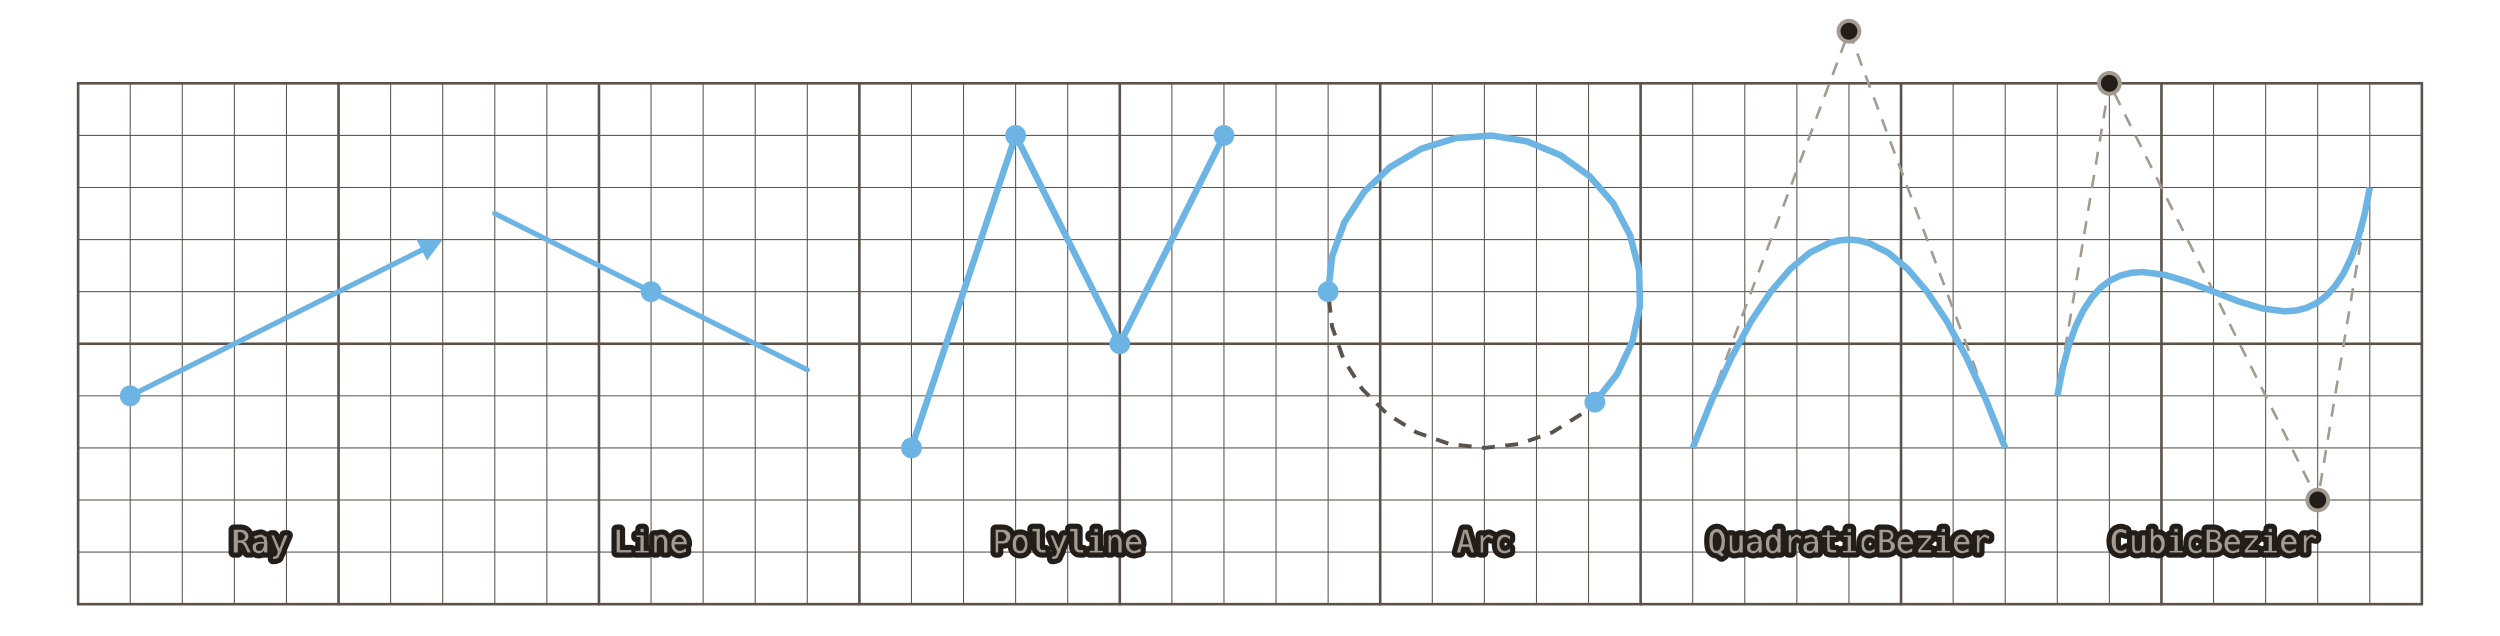
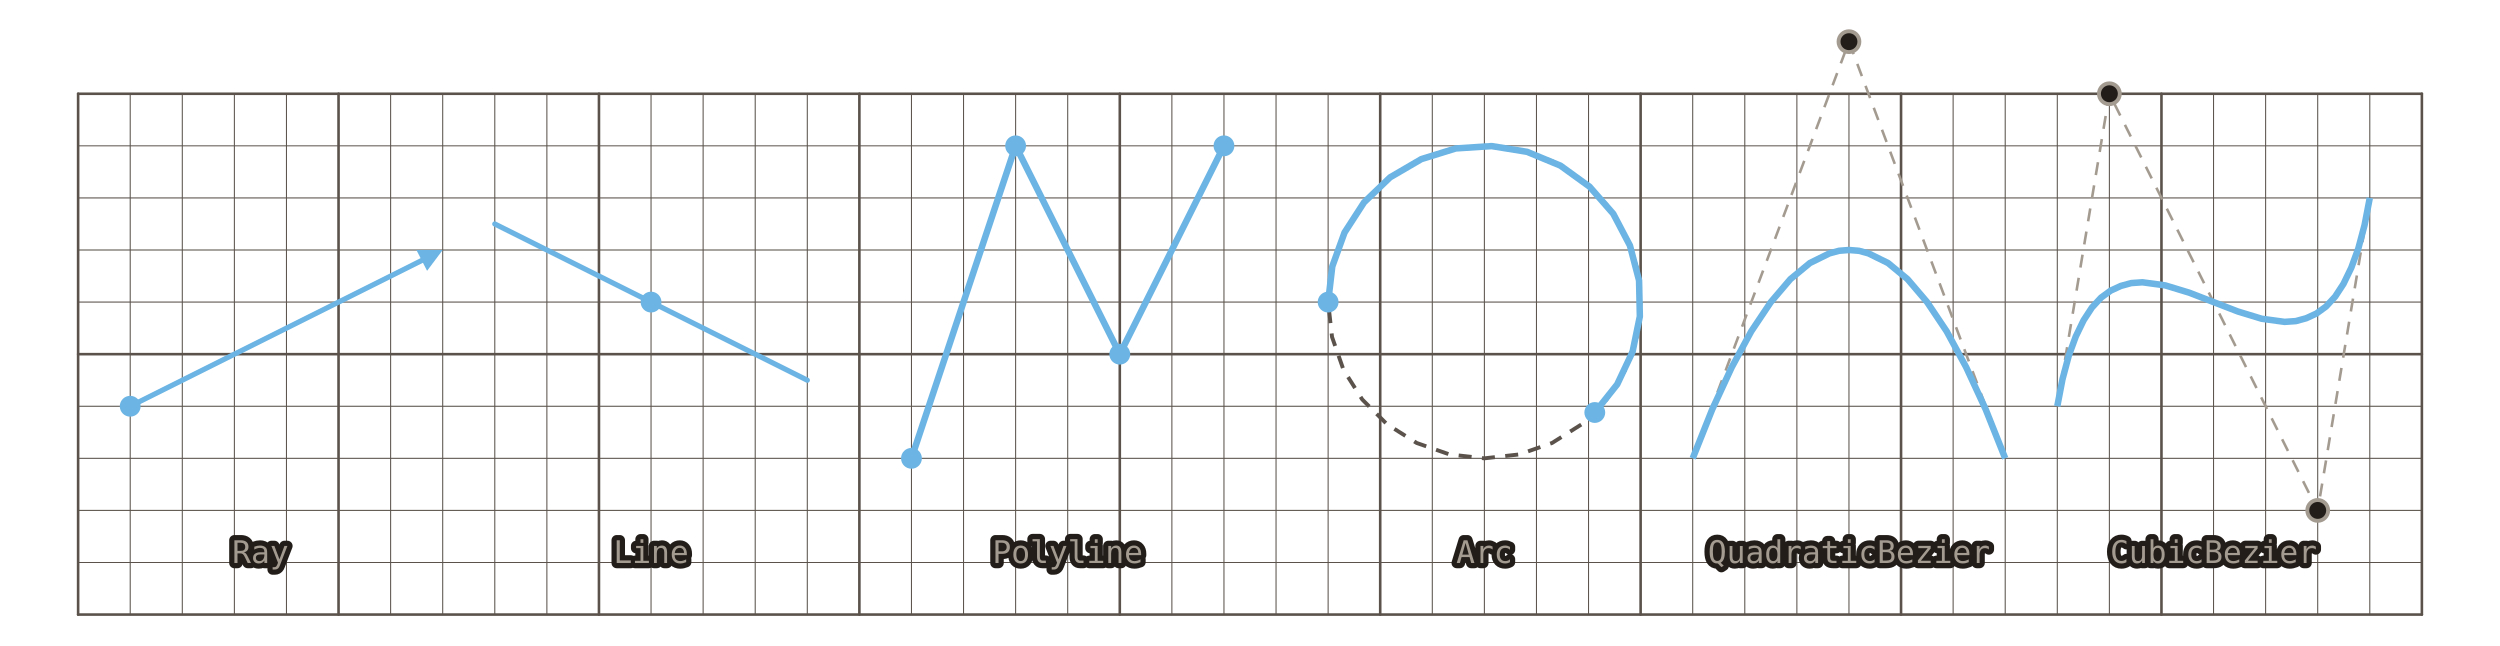
- <svg xmlns="http://www.w3.org/2000/svg" width="960" height="244" viewBox="0 0 960 244" role="img">
-   <g transform="translate(30.0 12.0) scale(20) translate(-0.000 1.000)">
-     <line x1="0.000" y1="0.000" x2="0.000" y2="10.000" stroke="#5a524b" stroke-width="0.050" stroke-linecap="round" />
-     <line x1="1.000" y1="0.000" x2="1.000" y2="10.000" stroke="#5a524b" stroke-width="0.020" stroke-linecap="round" />
-     <line x1="2.000" y1="0.000" x2="2.000" y2="10.000" stroke="#5a524b" stroke-width="0.020" stroke-linecap="round" />
-     <line x1="3.000" y1="0.000" x2="3.000" y2="10.000" stroke="#5a524b" stroke-width="0.020" stroke-linecap="round" />
-     <line x1="4.000" y1="0.000" x2="4.000" y2="10.000" stroke="#5a524b" stroke-width="0.020" stroke-linecap="round" />
-     <line x1="5.000" y1="0.000" x2="5.000" y2="10.000" stroke="#5a524b" stroke-width="0.050" stroke-linecap="round" />
-     <line x1="6.000" y1="0.000" x2="6.000" y2="10.000" stroke="#5a524b" stroke-width="0.020" stroke-linecap="round" />
-     <line x1="7.000" y1="0.000" x2="7.000" y2="10.000" stroke="#5a524b" stroke-width="0.020" stroke-linecap="round" />
-     <line x1="8.000" y1="0.000" x2="8.000" y2="10.000" stroke="#5a524b" stroke-width="0.020" stroke-linecap="round" />
-     <line x1="9.000" y1="0.000" x2="9.000" y2="10.000" stroke="#5a524b" stroke-width="0.020" stroke-linecap="round" />
-     <line x1="10.000" y1="0.000" x2="10.000" y2="10.000" stroke="#5a524b" stroke-width="0.050" stroke-linecap="round" />
-     <line x1="11.000" y1="0.000" x2="11.000" y2="10.000" stroke="#5a524b" stroke-width="0.020" stroke-linecap="round" />
-     <line x1="12.000" y1="0.000" x2="12.000" y2="10.000" stroke="#5a524b" stroke-width="0.020" stroke-linecap="round" />
-     <line x1="13.000" y1="0.000" x2="13.000" y2="10.000" stroke="#5a524b" stroke-width="0.020" stroke-linecap="round" />
-     <line x1="14.000" y1="0.000" x2="14.000" y2="10.000" stroke="#5a524b" stroke-width="0.020" stroke-linecap="round" />
-     <line x1="15.000" y1="0.000" x2="15.000" y2="10.000" stroke="#5a524b" stroke-width="0.050" stroke-linecap="round" />
-     <line x1="16.000" y1="0.000" x2="16.000" y2="10.000" stroke="#5a524b" stroke-width="0.020" stroke-linecap="round" />
-     <line x1="17.000" y1="0.000" x2="17.000" y2="10.000" stroke="#5a524b" stroke-width="0.020" stroke-linecap="round" />
-     <line x1="18.000" y1="0.000" x2="18.000" y2="10.000" stroke="#5a524b" stroke-width="0.020" stroke-linecap="round" />
-     <line x1="19.000" y1="0.000" x2="19.000" y2="10.000" stroke="#5a524b" stroke-width="0.020" stroke-linecap="round" />
-     <line x1="20.000" y1="0.000" x2="20.000" y2="10.000" stroke="#5a524b" stroke-width="0.050" stroke-linecap="round" />
-     <line x1="21.000" y1="0.000" x2="21.000" y2="10.000" stroke="#5a524b" stroke-width="0.020" stroke-linecap="round" />
-     <line x1="22.000" y1="0.000" x2="22.000" y2="10.000" stroke="#5a524b" stroke-width="0.020" stroke-linecap="round" />
-     <line x1="23.000" y1="0.000" x2="23.000" y2="10.000" stroke="#5a524b" stroke-width="0.020" stroke-linecap="round" />
-     <line x1="24.000" y1="0.000" x2="24.000" y2="10.000" stroke="#5a524b" stroke-width="0.020" stroke-linecap="round" />
-     <line x1="25.000" y1="0.000" x2="25.000" y2="10.000" stroke="#5a524b" stroke-width="0.050" stroke-linecap="round" />
-     <line x1="26.000" y1="0.000" x2="26.000" y2="10.000" stroke="#5a524b" stroke-width="0.020" stroke-linecap="round" />
-     <line x1="27.000" y1="0.000" x2="27.000" y2="10.000" stroke="#5a524b" stroke-width="0.020" stroke-linecap="round" />
-     <line x1="28.000" y1="0.000" x2="28.000" y2="10.000" stroke="#5a524b" stroke-width="0.020" stroke-linecap="round" />
-     <line x1="29.000" y1="0.000" x2="29.000" y2="10.000" stroke="#5a524b" stroke-width="0.020" stroke-linecap="round" />
-     <line x1="30.000" y1="0.000" x2="30.000" y2="10.000" stroke="#5a524b" stroke-width="0.050" stroke-linecap="round" />
-     <line x1="31.000" y1="0.000" x2="31.000" y2="10.000" stroke="#5a524b" stroke-width="0.020" stroke-linecap="round" />
-     <line x1="32.000" y1="0.000" x2="32.000" y2="10.000" stroke="#5a524b" stroke-width="0.020" stroke-linecap="round" />
-     <line x1="33.000" y1="0.000" x2="33.000" y2="10.000" stroke="#5a524b" stroke-width="0.020" stroke-linecap="round" />
-     <line x1="34.000" y1="0.000" x2="34.000" y2="10.000" stroke="#5a524b" stroke-width="0.020" stroke-linecap="round" />
-     <line x1="35.000" y1="0.000" x2="35.000" y2="10.000" stroke="#5a524b" stroke-width="0.050" stroke-linecap="round" />
-     <line x1="36.000" y1="0.000" x2="36.000" y2="10.000" stroke="#5a524b" stroke-width="0.020" stroke-linecap="round" />
-     <line x1="37.000" y1="0.000" x2="37.000" y2="10.000" stroke="#5a524b" stroke-width="0.020" stroke-linecap="round" />
-     <line x1="38.000" y1="0.000" x2="38.000" y2="10.000" stroke="#5a524b" stroke-width="0.020" stroke-linecap="round" />
-     <line x1="39.000" y1="0.000" x2="39.000" y2="10.000" stroke="#5a524b" stroke-width="0.020" stroke-linecap="round" />
-     <line x1="40.000" y1="0.000" x2="40.000" y2="10.000" stroke="#5a524b" stroke-width="0.050" stroke-linecap="round" />
-     <line x1="41.000" y1="0.000" x2="41.000" y2="10.000" stroke="#5a524b" stroke-width="0.020" stroke-linecap="round" />
-     <line x1="42.000" y1="0.000" x2="42.000" y2="10.000" stroke="#5a524b" stroke-width="0.020" stroke-linecap="round" />
-     <line x1="43.000" y1="0.000" x2="43.000" y2="10.000" stroke="#5a524b" stroke-width="0.020" stroke-linecap="round" />
-     <line x1="44.000" y1="0.000" x2="44.000" y2="10.000" stroke="#5a524b" stroke-width="0.020" stroke-linecap="round" />
-     <line x1="45.000" y1="0.000" x2="45.000" y2="10.000" stroke="#5a524b" stroke-width="0.050" stroke-linecap="round" />
-     <line x1="0.000" y1="0.000" x2="45.000" y2="0.000" stroke="#5a524b" stroke-width="0.050" stroke-linecap="round" />
-     <line x1="0.000" y1="1.000" x2="45.000" y2="1.000" stroke="#5a524b" stroke-width="0.020" stroke-linecap="round" />
-     <line x1="0.000" y1="2.000" x2="45.000" y2="2.000" stroke="#5a524b" stroke-width="0.020" stroke-linecap="round" />
-     <line x1="0.000" y1="3.000" x2="45.000" y2="3.000" stroke="#5a524b" stroke-width="0.020" stroke-linecap="round" />
-     <line x1="0.000" y1="4.000" x2="45.000" y2="4.000" stroke="#5a524b" stroke-width="0.020" stroke-linecap="round" />
-     <line x1="0.000" y1="5.000" x2="45.000" y2="5.000" stroke="#5a524b" stroke-width="0.050" stroke-linecap="round" />
-     <line x1="0.000" y1="6.000" x2="45.000" y2="6.000" stroke="#5a524b" stroke-width="0.020" stroke-linecap="round" />
-     <line x1="0.000" y1="7.000" x2="45.000" y2="7.000" stroke="#5a524b" stroke-width="0.020" stroke-linecap="round" />
-     <line x1="0.000" y1="8.000" x2="45.000" y2="8.000" stroke="#5a524b" stroke-width="0.020" stroke-linecap="round" />
-     <line x1="0.000" y1="9.000" x2="45.000" y2="9.000" stroke="#5a524b" stroke-width="0.020" stroke-linecap="round" />
-     <line x1="0.000" y1="10.000" x2="45.000" y2="10.000" stroke="#5a524b" stroke-width="0.050" stroke-linecap="round" />
-     <line x1="1.000" y1="6.000" x2="6.598" y2="3.201" stroke="#6bb4e3" stroke-width="0.100" stroke-linecap="round" />
-     <polygon points="7.000,3.000 6.698,3.402 6.497,3.000" fill="#6bb4e3" />
-     <circle cx="1.000" cy="6.000" r="0.200" fill="#6bb4e3" />
-     <line x1="8.000" y1="2.500" x2="14.000" y2="5.500" stroke="#6bb4e3" stroke-width="0.100" stroke-linecap="round" />
-     <circle cx="11.000" cy="4.000" r="0.200" fill="#6bb4e3" />
-     <polyline points="16.000,7.000 18.000,1.000 20.000,5.000 22.000,1.000" fill="none" stroke="#6bb4e3" stroke-width="0.125" stroke-linejoin="round" />
-     <circle cx="16.000" cy="7.000" r="0.200" fill="#6bb4e3" />
-     <circle cx="18.000" cy="1.000" r="0.200" fill="#6bb4e3" />
-     <circle cx="20.000" cy="5.000" r="0.200" fill="#6bb4e3" />
-     <circle cx="22.000" cy="1.000" r="0.200" fill="#6bb4e3" />
-     <polygon points="30.000,4.000 29.925,4.668 29.703,5.302 29.345,5.870 28.870,6.345 28.302,6.703 27.668,6.925 27.000,7.000 26.332,6.925 25.698,6.703 25.130,6.345 24.655,5.870 24.297,5.302 24.075,4.668 24.000,4.000 24.075,3.332 24.297,2.698 24.655,2.130 25.130,1.655 25.698,1.297 26.332,1.075 27.000,1.000 27.668,1.075 28.302,1.297 28.870,1.655 29.345,2.130 29.703,2.698 29.925,3.332" fill="none" stroke="#5a524b" stroke-width="0.075" stroke-dasharray="0.250 0.200" stroke-linejoin="round" />
-     <polyline points="24.000,4.000 24.080,3.313 24.315,2.663 24.692,2.083 25.192,1.606 25.788,1.256 26.449,1.051 27.139,1.003 27.821,1.115 28.460,1.379 29.021,1.783 29.475,2.305 29.797,2.916 29.971,3.586 29.987,4.277 29.844,4.953 29.551,5.579 29.121,6.121" fill="none" stroke="#6bb4e3" stroke-width="0.125" stroke-linejoin="round" />
-     <circle cx="24.000" cy="4.000" r="0.200" fill="#6bb4e3" />
-     <circle cx="29.121" cy="6.121" r="0.200" fill="#6bb4e3" />
-     <polyline points="31.000,7.000 34.000,-1.000 37.000,7.000" fill="none" stroke="#a39a90" stroke-width="0.050" stroke-dasharray="0.250 0.200" stroke-linejoin="round" />
-     <polyline points="31.000,7.000 31.375,6.062 31.750,5.250 32.125,4.562 32.500,4.000 32.875,3.562 33.250,3.250 33.625,3.063 33.812,3.016 34.000,3.000 34.188,3.016 34.375,3.063 34.750,3.250 35.125,3.562 35.500,4.000 35.875,4.562 36.250,5.250 36.625,6.062 37.000,7.000" fill="none" stroke="#6bb4e3" stroke-width="0.125" stroke-linejoin="round" />
-     <circle cx="34.000" cy="-1.000" r="0.200" fill="#221d19" stroke="#a39a90" stroke-width="0.075" />
-     <polyline points="38.000,6.000 39.000,0.000 43.000,8.000 44.000,2.000" fill="none" stroke="#a39a90" stroke-width="0.050" stroke-dasharray="0.250 0.200" stroke-linejoin="round" />
-     <polyline points="38.000,6.000 38.102,5.478 38.221,5.032 38.355,4.659 38.504,4.352 38.666,4.106 38.839,3.917 39.024,3.779 39.219,3.688 39.422,3.637 39.633,3.622 40.074,3.680 40.533,3.819 41.000,4.000 41.467,4.181 41.926,4.320 42.367,4.378 42.578,4.363 42.781,4.312 42.976,4.221 43.161,4.083 43.334,3.894 43.496,3.648 43.645,3.341 43.779,2.968 43.898,2.522 44.000,2.000" fill="none" stroke="#6bb4e3" stroke-width="0.125" stroke-linejoin="round" />
-     <circle cx="39.000" cy="0.000" r="0.200" fill="#221d19" stroke="#a39a90" stroke-width="0.075" />
-     <circle cx="43.000" cy="8.000" r="0.200" fill="#221d19" stroke="#a39a90" stroke-width="0.075" />
-     <text x="3.500" y="9.010" font-family="ui-monospace, SFMono-Regular, Menlo, Consolas, monospace" font-size="0.600" text-anchor="middle" fill="#a39a90" stroke="#221d19" stroke-width="0.200" stroke-linejoin="round" paint-order="stroke">Ray</text>
-     <text x="11.000" y="9.010" font-family="ui-monospace, SFMono-Regular, Menlo, Consolas, monospace" font-size="0.600" text-anchor="middle" fill="#a39a90" stroke="#221d19" stroke-width="0.200" stroke-linejoin="round" paint-order="stroke">Line</text>
-     <text x="19.000" y="9.010" font-family="ui-monospace, SFMono-Regular, Menlo, Consolas, monospace" font-size="0.600" text-anchor="middle" fill="#a39a90" stroke="#221d19" stroke-width="0.200" stroke-linejoin="round" paint-order="stroke">Polyline</text>
-     <text x="27.000" y="9.010" font-family="ui-monospace, SFMono-Regular, Menlo, Consolas, monospace" font-size="0.600" text-anchor="middle" fill="#a39a90" stroke="#221d19" stroke-width="0.200" stroke-linejoin="round" paint-order="stroke">Arc</text>
-     <text x="34.000" y="9.010" font-family="ui-monospace, SFMono-Regular, Menlo, Consolas, monospace" font-size="0.600" text-anchor="middle" fill="#a39a90" stroke="#221d19" stroke-width="0.200" stroke-linejoin="round" paint-order="stroke">QuadraticBezier</text>
-     <text x="41.000" y="9.010" font-family="ui-monospace, SFMono-Regular, Menlo, Consolas, monospace" font-size="0.600" text-anchor="middle" fill="#a39a90" stroke="#221d19" stroke-width="0.200" stroke-linejoin="round" paint-order="stroke">CubicBezier</text>
+ <svg xmlns="http://www.w3.org/2000/svg" width="960" height="248" viewBox="0 0 960 248" role="img">
+   <g transform="translate(30.0 36.0)">
+     <line x1="0.0" y1="0.0" x2="0.0" y2="200.0" fill="none" stroke="#5a524b" stroke-width="1" stroke-linecap="round" />
+     <line x1="20.0" y1="0.0" x2="20.0" y2="200.0" fill="none" stroke="#5a524b" stroke-width="0.4" stroke-linecap="round" />
+     <line x1="40.0" y1="0.0" x2="40.0" y2="200.0" fill="none" stroke="#5a524b" stroke-width="0.4" stroke-linecap="round" />
+     <line x1="60.0" y1="0.0" x2="60.0" y2="200.0" fill="none" stroke="#5a524b" stroke-width="0.4" stroke-linecap="round" />
+     <line x1="80.0" y1="0.0" x2="80.0" y2="200.0" fill="none" stroke="#5a524b" stroke-width="0.4" stroke-linecap="round" />
+     <line x1="100.0" y1="0.0" x2="100.0" y2="200.0" fill="none" stroke="#5a524b" stroke-width="1" stroke-linecap="round" />
+     <line x1="120.0" y1="0.0" x2="120.0" y2="200.0" fill="none" stroke="#5a524b" stroke-width="0.4" stroke-linecap="round" />
+     <line x1="140.0" y1="0.0" x2="140.0" y2="200.0" fill="none" stroke="#5a524b" stroke-width="0.4" stroke-linecap="round" />
+     <line x1="160.0" y1="0.0" x2="160.0" y2="200.0" fill="none" stroke="#5a524b" stroke-width="0.4" stroke-linecap="round" />
+     <line x1="180.0" y1="0.0" x2="180.0" y2="200.0" fill="none" stroke="#5a524b" stroke-width="0.4" stroke-linecap="round" />
+     <line x1="200.0" y1="0.0" x2="200.0" y2="200.0" fill="none" stroke="#5a524b" stroke-width="1" stroke-linecap="round" />
+     <line x1="220.0" y1="0.0" x2="220.0" y2="200.0" fill="none" stroke="#5a524b" stroke-width="0.4" stroke-linecap="round" />
+     <line x1="240.0" y1="0.0" x2="240.0" y2="200.0" fill="none" stroke="#5a524b" stroke-width="0.4" stroke-linecap="round" />
+     <line x1="260.0" y1="0.0" x2="260.0" y2="200.0" fill="none" stroke="#5a524b" stroke-width="0.4" stroke-linecap="round" />
+     <line x1="280.0" y1="0.0" x2="280.0" y2="200.0" fill="none" stroke="#5a524b" stroke-width="0.4" stroke-linecap="round" />
+     <line x1="300.0" y1="0.0" x2="300.0" y2="200.0" fill="none" stroke="#5a524b" stroke-width="1" stroke-linecap="round" />
+     <line x1="320.0" y1="0.0" x2="320.0" y2="200.0" fill="none" stroke="#5a524b" stroke-width="0.4" stroke-linecap="round" />
+     <line x1="340.0" y1="0.0" x2="340.0" y2="200.0" fill="none" stroke="#5a524b" stroke-width="0.4" stroke-linecap="round" />
+     <line x1="360.0" y1="0.0" x2="360.0" y2="200.0" fill="none" stroke="#5a524b" stroke-width="0.4" stroke-linecap="round" />
+     <line x1="380.0" y1="0.0" x2="380.0" y2="200.0" fill="none" stroke="#5a524b" stroke-width="0.4" stroke-linecap="round" />
+     <line x1="400.0" y1="0.0" x2="400.0" y2="200.0" fill="none" stroke="#5a524b" stroke-width="1" stroke-linecap="round" />
+     <line x1="420.0" y1="0.0" x2="420.0" y2="200.0" fill="none" stroke="#5a524b" stroke-width="0.4" stroke-linecap="round" />
+     <line x1="440.0" y1="0.0" x2="440.0" y2="200.0" fill="none" stroke="#5a524b" stroke-width="0.4" stroke-linecap="round" />
+     <line x1="460.0" y1="0.0" x2="460.0" y2="200.0" fill="none" stroke="#5a524b" stroke-width="0.4" stroke-linecap="round" />
+     <line x1="480.0" y1="0.0" x2="480.0" y2="200.0" fill="none" stroke="#5a524b" stroke-width="0.4" stroke-linecap="round" />
+     <line x1="500.0" y1="0.0" x2="500.0" y2="200.0" fill="none" stroke="#5a524b" stroke-width="1" stroke-linecap="round" />
+     <line x1="520.0" y1="0.0" x2="520.0" y2="200.0" fill="none" stroke="#5a524b" stroke-width="0.4" stroke-linecap="round" />
+     <line x1="540.0" y1="0.0" x2="540.0" y2="200.0" fill="none" stroke="#5a524b" stroke-width="0.4" stroke-linecap="round" />
+     <line x1="560.0" y1="0.0" x2="560.0" y2="200.0" fill="none" stroke="#5a524b" stroke-width="0.4" stroke-linecap="round" />
+     <line x1="580.0" y1="0.0" x2="580.0" y2="200.0" fill="none" stroke="#5a524b" stroke-width="0.4" stroke-linecap="round" />
+     <line x1="600.0" y1="0.0" x2="600.0" y2="200.0" fill="none" stroke="#5a524b" stroke-width="1" stroke-linecap="round" />
+     <line x1="620.0" y1="0.0" x2="620.0" y2="200.0" fill="none" stroke="#5a524b" stroke-width="0.4" stroke-linecap="round" />
+     <line x1="640.0" y1="0.0" x2="640.0" y2="200.0" fill="none" stroke="#5a524b" stroke-width="0.4" stroke-linecap="round" />
+     <line x1="660.0" y1="0.0" x2="660.0" y2="200.0" fill="none" stroke="#5a524b" stroke-width="0.4" stroke-linecap="round" />
+     <line x1="680.0" y1="0.0" x2="680.0" y2="200.0" fill="none" stroke="#5a524b" stroke-width="0.4" stroke-linecap="round" />
+     <line x1="700.0" y1="0.0" x2="700.0" y2="200.0" fill="none" stroke="#5a524b" stroke-width="1" stroke-linecap="round" />
+     <line x1="720.0" y1="0.0" x2="720.0" y2="200.0" fill="none" stroke="#5a524b" stroke-width="0.4" stroke-linecap="round" />
+     <line x1="740.0" y1="0.0" x2="740.0" y2="200.0" fill="none" stroke="#5a524b" stroke-width="0.4" stroke-linecap="round" />
+     <line x1="760.0" y1="0.0" x2="760.0" y2="200.0" fill="none" stroke="#5a524b" stroke-width="0.4" stroke-linecap="round" />
+     <line x1="780.0" y1="0.0" x2="780.0" y2="200.0" fill="none" stroke="#5a524b" stroke-width="0.4" stroke-linecap="round" />
+     <line x1="800.0" y1="0.0" x2="800.0" y2="200.0" fill="none" stroke="#5a524b" stroke-width="1" stroke-linecap="round" />
+     <line x1="820.0" y1="0.0" x2="820.0" y2="200.0" fill="none" stroke="#5a524b" stroke-width="0.4" stroke-linecap="round" />
+     <line x1="840.0" y1="0.0" x2="840.0" y2="200.0" fill="none" stroke="#5a524b" stroke-width="0.4" stroke-linecap="round" />
+     <line x1="860.0" y1="0.0" x2="860.0" y2="200.0" fill="none" stroke="#5a524b" stroke-width="0.4" stroke-linecap="round" />
+     <line x1="880.0" y1="0.0" x2="880.0" y2="200.0" fill="none" stroke="#5a524b" stroke-width="0.4" stroke-linecap="round" />
+     <line x1="900.0" y1="0.0" x2="900.0" y2="200.0" fill="none" stroke="#5a524b" stroke-width="1" stroke-linecap="round" />
+     <line x1="0.0" y1="0.0" x2="900.0" y2="0.0" fill="none" stroke="#5a524b" stroke-width="1" stroke-linecap="round" />
+     <line x1="0.0" y1="20.0" x2="900.0" y2="20.0" fill="none" stroke="#5a524b" stroke-width="0.4" stroke-linecap="round" />
+     <line x1="0.0" y1="40.0" x2="900.0" y2="40.0" fill="none" stroke="#5a524b" stroke-width="0.4" stroke-linecap="round" />
+     <line x1="0.0" y1="60.0" x2="900.0" y2="60.0" fill="none" stroke="#5a524b" stroke-width="0.4" stroke-linecap="round" />
+     <line x1="0.0" y1="80.0" x2="900.0" y2="80.0" fill="none" stroke="#5a524b" stroke-width="0.4" stroke-linecap="round" />
+     <line x1="0.0" y1="100.0" x2="900.0" y2="100.0" fill="none" stroke="#5a524b" stroke-width="1" stroke-linecap="round" />
+     <line x1="0.0" y1="120.0" x2="900.0" y2="120.0" fill="none" stroke="#5a524b" stroke-width="0.4" stroke-linecap="round" />
+     <line x1="0.0" y1="140.0" x2="900.0" y2="140.0" fill="none" stroke="#5a524b" stroke-width="0.4" stroke-linecap="round" />
+     <line x1="0.0" y1="160.0" x2="900.0" y2="160.0" fill="none" stroke="#5a524b" stroke-width="0.4" stroke-linecap="round" />
+     <line x1="0.0" y1="180.0" x2="900.0" y2="180.0" fill="none" stroke="#5a524b" stroke-width="0.4" stroke-linecap="round" />
+     <line x1="0.0" y1="200.0" x2="900.0" y2="200.0" fill="none" stroke="#5a524b" stroke-width="1" stroke-linecap="round" />
+     <line x1="20.0" y1="120.0" x2="132.0" y2="64.0" fill="none" stroke="#6bb4e3" stroke-width="2" stroke-linecap="round" />
+     <polygon points="140.0,60.0 134.0,68.0 129.9,60.0" fill="#6bb4e3" stroke="none" stroke-linejoin="round" />
+     <circle cx="20.0" cy="120.0" r="4" fill="#6bb4e3" stroke="none" />
+     <line x1="160.0" y1="50.0" x2="280.0" y2="110.0" fill="none" stroke="#6bb4e3" stroke-width="2" stroke-linecap="round" />
+     <circle cx="220.0" cy="80.0" r="4" fill="#6bb4e3" stroke="none" />
+     <polyline points="320.0,140.0 360.0,20.0 400.0,100.0 440.0,20.0" fill="none" stroke="#6bb4e3" stroke-width="2.5" stroke-linejoin="round" />
+     <circle cx="320.0" cy="140.0" r="4" fill="#6bb4e3" stroke="none" />
+     <circle cx="360.0" cy="20.0" r="4" fill="#6bb4e3" stroke="none" />
+     <circle cx="400.0" cy="100.0" r="4" fill="#6bb4e3" stroke="none" />
+     <circle cx="440.0" cy="20.0" r="4" fill="#6bb4e3" stroke="none" />
+     <polygon points="600.0,80.0 598.5,93.4 594.1,106.0 586.9,117.4 577.4,126.9 566.0,134.1 553.4,138.5 540.0,140.0 526.6,138.5 514.0,134.1 502.6,126.9 493.1,117.4 485.9,106.0 481.5,93.4 480.0,80.0 481.5,66.6 485.9,54.0 493.1,42.6 502.6,33.1 514.0,25.9 526.6,21.5 540.0,20.0 553.4,21.5 566.0,25.9 577.4,33.1 586.9,42.6 594.1,54.0 598.5,66.6" fill="none" stroke="#5a524b" stroke-width="1.5" stroke-dasharray="5 4" stroke-linejoin="round" />
+     <polyline points="480.0,80.0 481.6,66.3 486.3,53.3 493.8,41.7 503.8,32.1 515.8,25.1 529.0,21.0 542.8,20.1 556.4,22.3 569.2,27.6 580.4,35.7 589.5,46.1 595.9,58.3 599.4,71.7 599.7,85.5 596.9,99.1 591.0,111.6 582.4,122.4" fill="none" stroke="#6bb4e3" stroke-width="2.5" stroke-linejoin="round" />
+     <circle cx="480.0" cy="80.0" r="4" fill="#6bb4e3" stroke="none" />
+     <circle cx="582.4" cy="122.4" r="4" fill="#6bb4e3" stroke="none" />
+     <polyline points="620.0,140.0 680.0,-20.0 740.0,140.0" fill="none" stroke="#a39a90" stroke-width="1" stroke-dasharray="5 4" stroke-linejoin="round" />
+     <polyline points="620.0,140.0 627.5,121.2 635.0,105.0 642.5,91.2 650.0,80.0 657.5,71.2 665.0,65.0 672.5,61.3 676.2,60.3 680.0,60.0 683.8,60.3 687.5,61.3 695.0,65.0 702.5,71.2 710.0,80.0 717.5,91.2 725.0,105.0 732.5,121.2 740.0,140.0" fill="none" stroke="#6bb4e3" stroke-width="2.5" stroke-linejoin="round" />
+     <circle cx="680.0" cy="-20.0" r="4" fill="#221d19" stroke="#a39a90" stroke-width="1.5" />
+     <polyline points="760.0,120.0 780.0,0.0 860.0,160.0 880.0,40.0" fill="none" stroke="#a39a90" stroke-width="1" stroke-dasharray="5 4" stroke-linejoin="round" />
+     <polyline points="760.0,120.0 762.0,109.6 764.4,100.6 767.1,93.2 770.1,87.0 773.3,82.1 776.8,78.3 780.5,75.6 784.4,73.8 788.4,72.7 792.7,72.4 801.5,73.6 810.7,76.4 820.0,80.0 829.3,83.6 838.5,86.4 847.3,87.6 851.6,87.3 855.6,86.2 859.5,84.4 863.2,81.7 866.7,77.9 869.9,73.0 872.9,66.8 875.6,59.4 878.0,50.4 880.0,40.0" fill="none" stroke="#6bb4e3" stroke-width="2.5" stroke-linejoin="round" />
+     <circle cx="780.0" cy="0.0" r="4" fill="#221d19" stroke="#a39a90" stroke-width="1.5" />
+     <circle cx="860.0" cy="160.0" r="4" fill="#221d19" stroke="#a39a90" stroke-width="1.5" />
+     <text x="70.0" y="180.2" font-family="ui-monospace, SFMono-Regular, Menlo, Consolas, monospace" font-size="12" text-anchor="middle" stroke="#221d19" stroke-width="4" stroke-linejoin="round" paint-order="stroke" fill="#a39a90">Ray</text>
+     <text x="220.0" y="180.2" font-family="ui-monospace, SFMono-Regular, Menlo, Consolas, monospace" font-size="12" text-anchor="middle" stroke="#221d19" stroke-width="4" stroke-linejoin="round" paint-order="stroke" fill="#a39a90">Line</text>
+     <text x="380.0" y="180.2" font-family="ui-monospace, SFMono-Regular, Menlo, Consolas, monospace" font-size="12" text-anchor="middle" stroke="#221d19" stroke-width="4" stroke-linejoin="round" paint-order="stroke" fill="#a39a90">Polyline</text>
+     <text x="540.0" y="180.2" font-family="ui-monospace, SFMono-Regular, Menlo, Consolas, monospace" font-size="12" text-anchor="middle" stroke="#221d19" stroke-width="4" stroke-linejoin="round" paint-order="stroke" fill="#a39a90">Arc</text>
+     <text x="680.0" y="180.2" font-family="ui-monospace, SFMono-Regular, Menlo, Consolas, monospace" font-size="12" text-anchor="middle" stroke="#221d19" stroke-width="4" stroke-linejoin="round" paint-order="stroke" fill="#a39a90">QuadraticBezier</text>
+     <text x="820.0" y="180.2" font-family="ui-monospace, SFMono-Regular, Menlo, Consolas, monospace" font-size="12" text-anchor="middle" stroke="#221d19" stroke-width="4" stroke-linejoin="round" paint-order="stroke" fill="#a39a90">CubicBezier</text>
  </g>
</svg>
